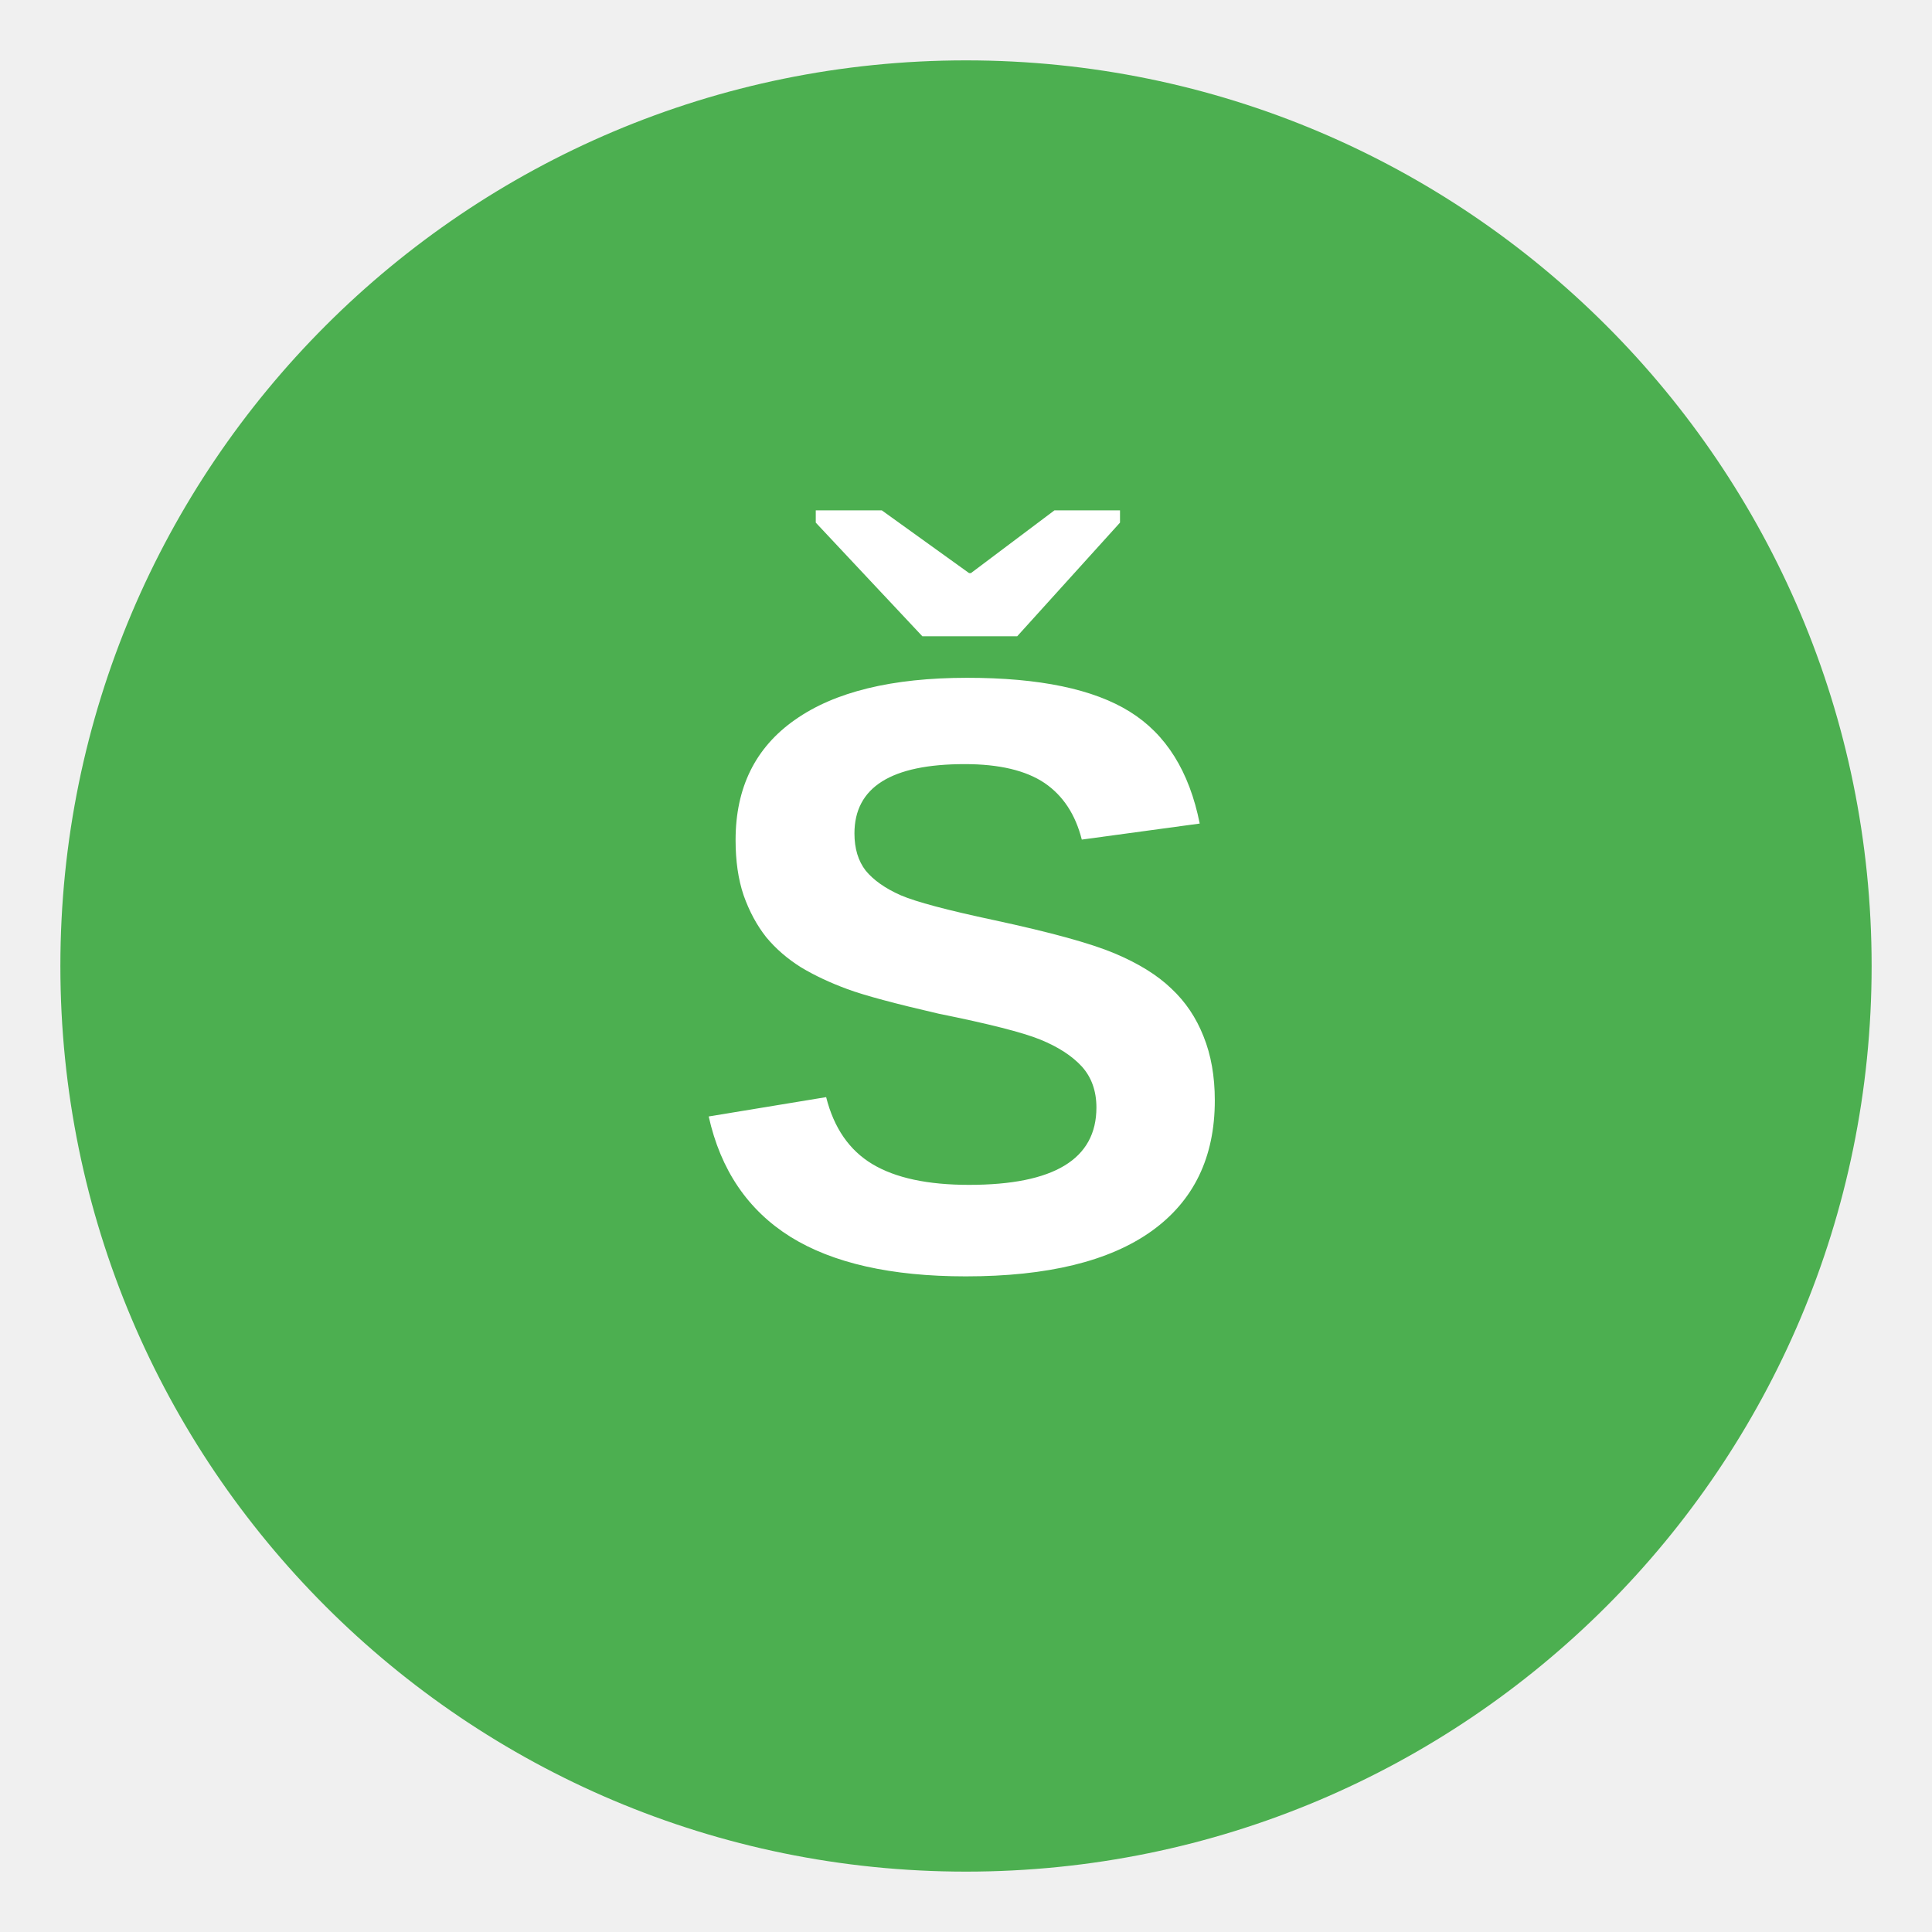
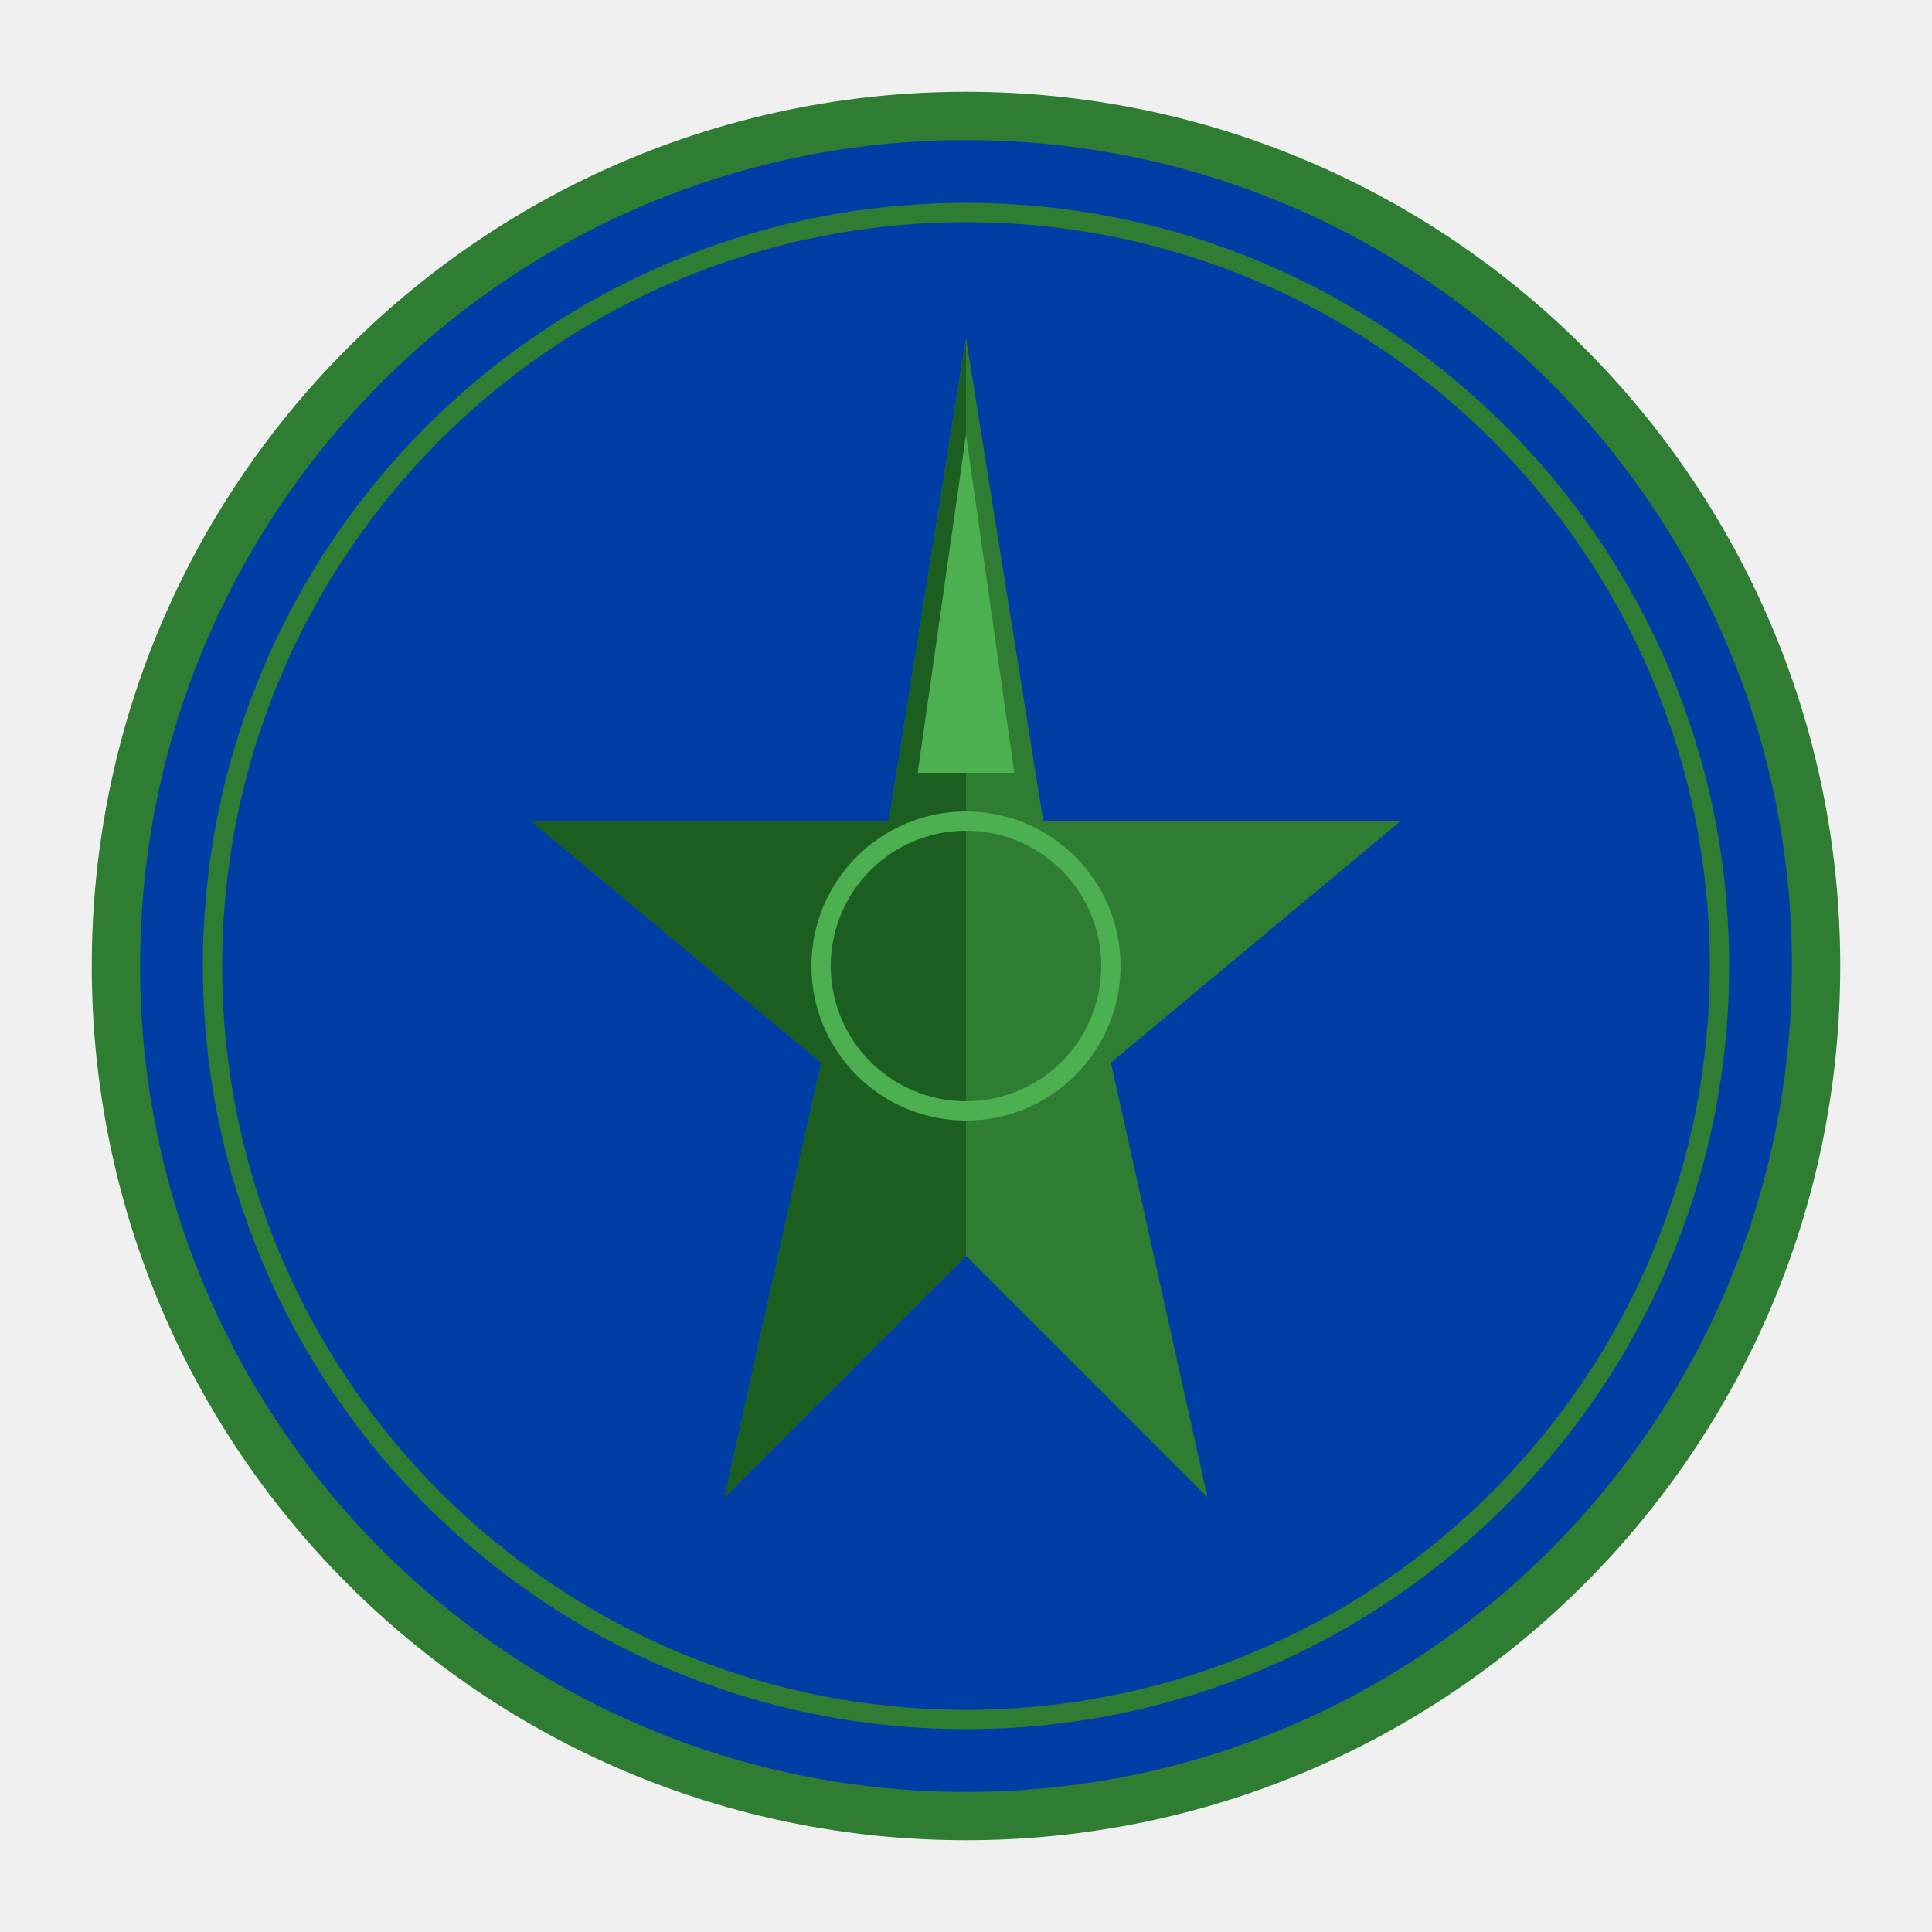
- <svg xmlns="http://www.w3.org/2000/svg" viewBox="0 0 64 64">
-   <circle cx="32" cy="32" r="30" fill="#4caf50" />
-   <text x="32" y="42" text-anchor="middle" font-family="Arial,sans-serif" font-size="28" font-weight="bold" fill="#ffffff">Š</text>
+ <svg xmlns="http://www.w3.org/2000/svg" viewBox="0 0 200 200">
+   <circle cx="100" cy="100" r="88" fill="#003DA5" stroke="#2E7D32" stroke-width="5" />
+   <circle cx="100" cy="100" r="78" fill="none" stroke="#2E7D32" stroke-width="2" />
+   <path d="M100 35 L108 85 L145 85 L115 110 L125 155 L100 130 L75 155 L85 110 L55 85 L92 85 Z" fill="#2E7D32" />
+   <path d="M100 35 L92 85 L55 85 L85 110 L75 155 L100 130 Z" fill="#1B5E20" />
+   <path d="M100 45 L105 80 L95 80 Z" fill="#4CAF50" />
+   <circle cx="100" cy="100" r="15" fill="none" stroke="#4CAF50" stroke-width="2" />
</svg>
